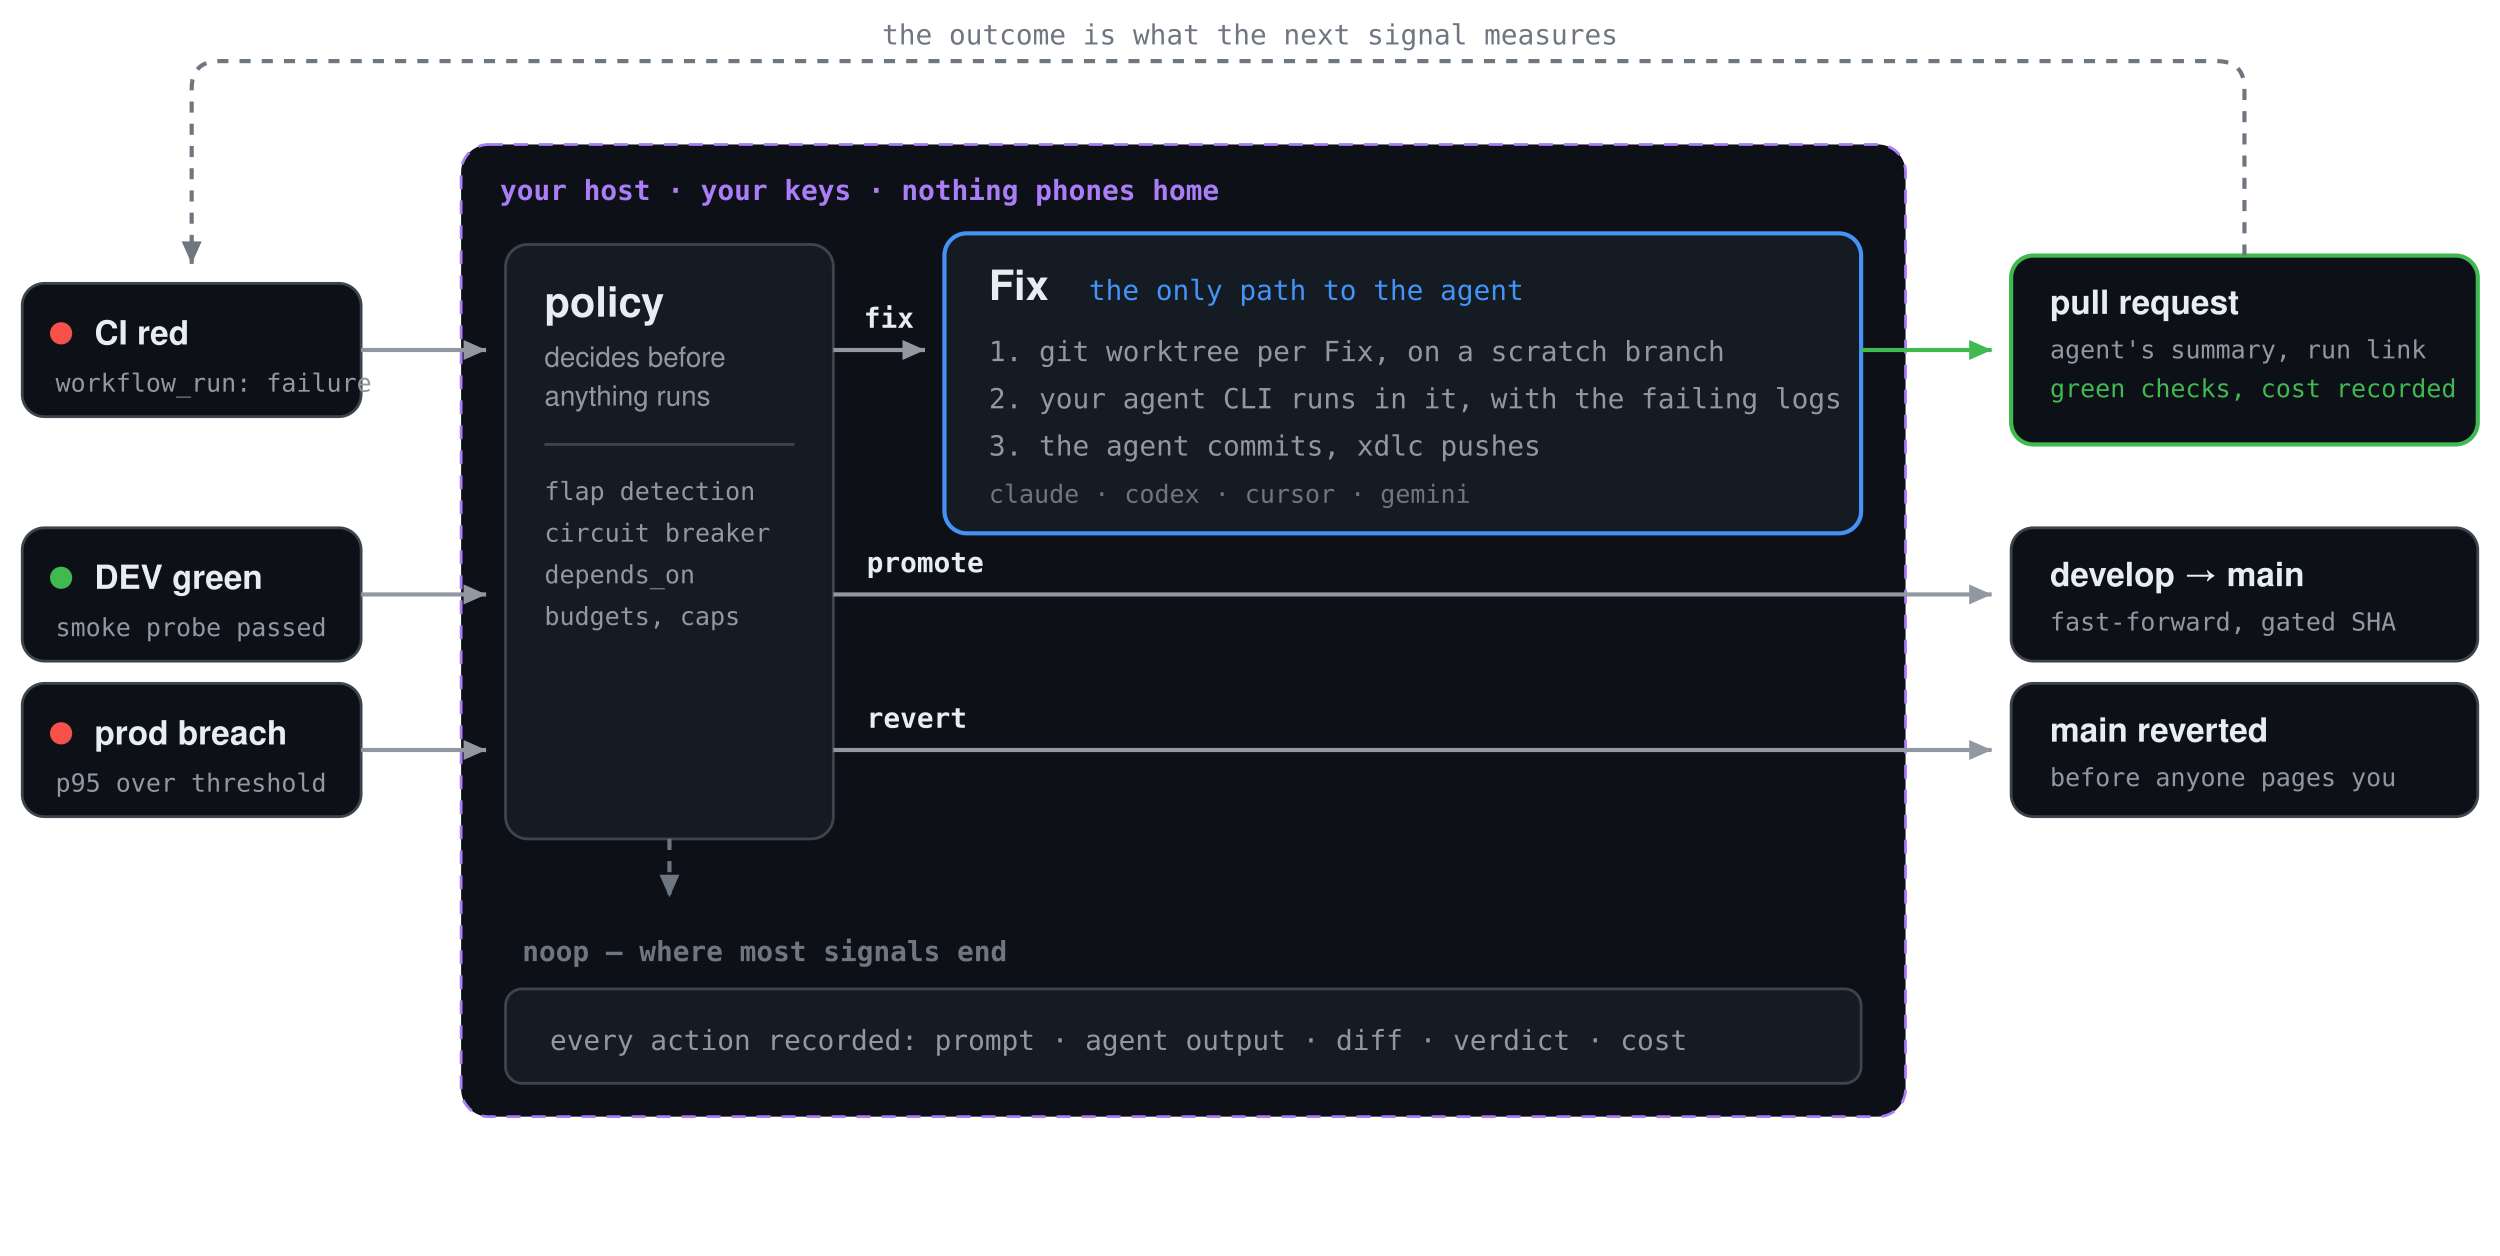
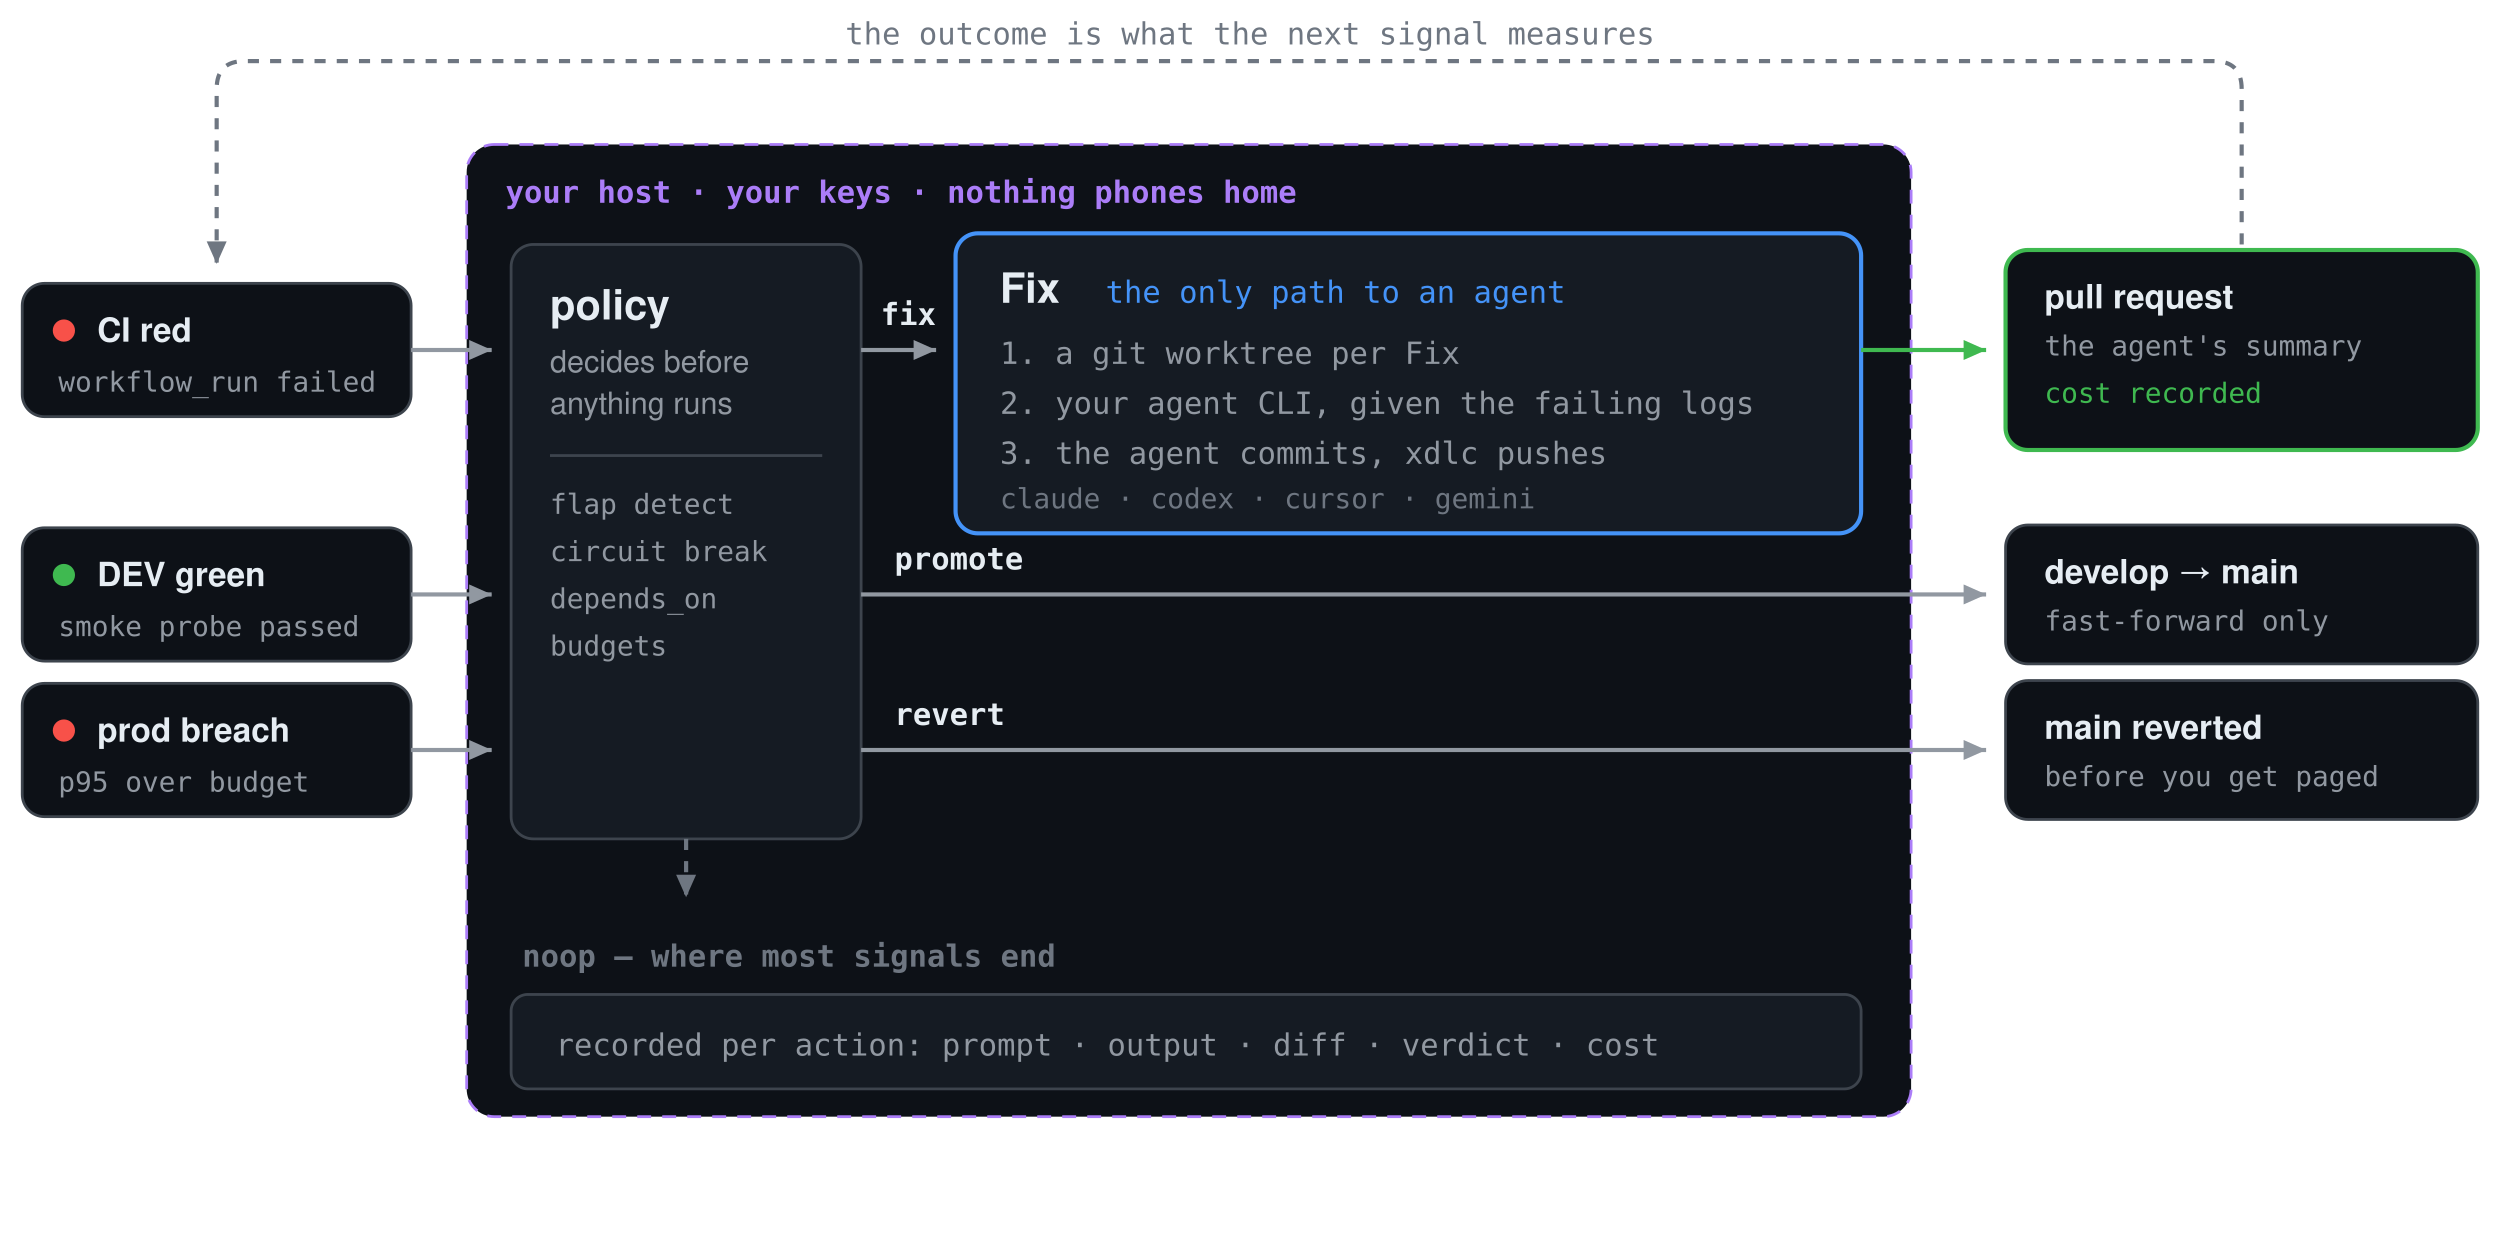
- <svg xmlns="http://www.w3.org/2000/svg" viewBox="0 0 900 452" width="900" height="452" role="img" aria-label="xdlc: signals from CI, DEV smoke and prod health enter a policy gate that decides Fix, Promote, Revert or noop; only Fix reaches the coding agent, which runs in a per-Fix git worktree on your own host">
+ <svg xmlns="http://www.w3.org/2000/svg" viewBox="0 0 900 452" width="900" height="452" role="img" aria-label="Signals from CI, DEV smoke and prod health enter a policy gate that returns Fix, Promote, Revert or noop. Only Fix reaches a coding agent, which runs in a per-Fix git worktree on your own host. Every action is recorded with its prompt, diff, verdict and cost.">
  <defs>
    <marker id="a-mid" viewBox="0 0 10 10" refX="9" refY="5" markerWidth="6" markerHeight="6" orient="auto-start-reverse">
      <path d="M0,1 L9,5 L0,9 z" fill="#9198a1" />
    </marker>
    <marker id="a-faint" viewBox="0 0 10 10" refX="9" refY="5" markerWidth="6" markerHeight="6" orient="auto-start-reverse">
      <path d="M0,1 L9,5 L0,9 z" fill="#6e7681" />
    </marker>
    <marker id="a-green" viewBox="0 0 10 10" refX="9" refY="5" markerWidth="6" markerHeight="6" orient="auto-start-reverse">
      <path d="M0,1 L9,5 L0,9 z" fill="#3fb950" />
    </marker>
-     <marker id="a-red" viewBox="0 0 10 10" refX="9" refY="5" markerWidth="6" markerHeight="6" orient="auto-start-reverse">
-       <path d="M0,1 L9,5 L0,9 z" fill="#f85149" />
-     </marker>
  </defs>
-   <rect x="166" y="52" width="520" height="350" rx="10" fill="#0d1117" stroke="#ab7df8" stroke-width="1" stroke-dasharray="5 4" />
-   <text x="180" y="72" font-family="ui-monospace,SFMono-Regular,Menlo,Consolas,monospace" font-size="10" fill="#ab7df8" font-weight="600">your host  ·  your keys  ·  nothing phones home</text>
-   <rect x="8" y="102" width="122" height="48" rx="8" fill="#0d1117" stroke="#3d444d" stroke-width="1" />
-   <circle cx="22" cy="120" r="4" fill="#f85149" />
-   <text x="34" y="124" font-family="-apple-system,BlinkMacSystemFont,Segoe UI,Helvetica,Arial,sans-serif" font-size="12" fill="#e6edf3" font-weight="600">CI red</text>
-   <text x="20" y="141" font-family="ui-monospace,SFMono-Regular,Menlo,Consolas,monospace" font-size="9" fill="#9198a1">workflow_run: failure</text>
-   <rect x="8" y="190" width="122" height="48" rx="8" fill="#0d1117" stroke="#3d444d" stroke-width="1" />
-   <circle cx="22" cy="208" r="4" fill="#3fb950" />
-   <text x="34" y="212" font-family="-apple-system,BlinkMacSystemFont,Segoe UI,Helvetica,Arial,sans-serif" font-size="12" fill="#e6edf3" font-weight="600">DEV green</text>
-   <text x="20" y="229" font-family="ui-monospace,SFMono-Regular,Menlo,Consolas,monospace" font-size="9" fill="#9198a1">smoke probe passed</text>
-   <rect x="8" y="246" width="122" height="48" rx="8" fill="#0d1117" stroke="#3d444d" stroke-width="1" />
-   <circle cx="22" cy="264" r="4" fill="#f85149" />
-   <text x="34" y="268" font-family="-apple-system,BlinkMacSystemFont,Segoe UI,Helvetica,Arial,sans-serif" font-size="12" fill="#e6edf3" font-weight="600">prod breach</text>
-   <text x="20" y="285" font-family="ui-monospace,SFMono-Regular,Menlo,Consolas,monospace" font-size="9" fill="#9198a1">p95 over threshold</text>
-   <rect x="182" y="88" width="118" height="214" rx="8" fill="#151b23" stroke="#3d444d" stroke-width="1" />
-   <text x="196" y="114" font-family="-apple-system,BlinkMacSystemFont,Segoe UI,Helvetica,Arial,sans-serif" font-size="15" fill="#e6edf3" font-weight="700">policy</text>
-   <text x="196" y="132" font-family="-apple-system,BlinkMacSystemFont,Segoe UI,Helvetica,Arial,sans-serif" font-size="10" fill="#9198a1">decides before</text>
-   <text x="196" y="146" font-family="-apple-system,BlinkMacSystemFont,Segoe UI,Helvetica,Arial,sans-serif" font-size="10" fill="#9198a1">anything runs</text>
-   <line x1="196" y1="160" x2="286" y2="160" stroke="#3d444d" stroke-width="1" />
-   <text x="196" y="180" font-family="ui-monospace,SFMono-Regular,Menlo,Consolas,monospace" font-size="9" fill="#9198a1">flap detection</text>
-   <text x="196" y="195" font-family="ui-monospace,SFMono-Regular,Menlo,Consolas,monospace" font-size="9" fill="#9198a1">circuit breaker</text>
-   <text x="196" y="210" font-family="ui-monospace,SFMono-Regular,Menlo,Consolas,monospace" font-size="9" fill="#9198a1">depends_on</text>
-   <text x="196" y="225" font-family="ui-monospace,SFMono-Regular,Menlo,Consolas,monospace" font-size="9" fill="#9198a1">budgets, caps</text>
-   <rect x="340" y="84" width="330" height="108" rx="8" fill="#151b23" stroke="#4493f8" stroke-width="1.5" />
-   <text x="356" y="108" font-family="-apple-system,BlinkMacSystemFont,Segoe UI,Helvetica,Arial,sans-serif" font-size="15" fill="#e6edf3" font-weight="700">Fix</text>
-   <text x="392" y="108" font-family="ui-monospace,SFMono-Regular,Menlo,Consolas,monospace" font-size="10" fill="#4493f8">the only path to the agent</text>
-   <text x="356" y="130" font-family="ui-monospace,SFMono-Regular,Menlo,Consolas,monospace" font-size="10" fill="#9198a1">1. git worktree per Fix, on a scratch branch</text>
-   <text x="356" y="147" font-family="ui-monospace,SFMono-Regular,Menlo,Consolas,monospace" font-size="10" fill="#9198a1">2. your agent CLI runs in it, with the failing logs</text>
-   <text x="356" y="164" font-family="ui-monospace,SFMono-Regular,Menlo,Consolas,monospace" font-size="10" fill="#9198a1">3. the agent commits, xdlc pushes</text>
-   <text x="356" y="181" font-family="ui-monospace,SFMono-Regular,Menlo,Consolas,monospace" font-size="9" fill="#6e7681">claude · codex · cursor · gemini</text>
-   <line x1="130" y1="126" x2="175" y2="126" stroke="#9198a1" stroke-width="1.5" marker-end="url(#a-mid)" />
-   <line x1="130" y1="214" x2="175" y2="214" stroke="#9198a1" stroke-width="1.5" marker-end="url(#a-mid)" />
-   <line x1="130" y1="270" x2="175" y2="270" stroke="#9198a1" stroke-width="1.5" marker-end="url(#a-mid)" />
-   <line x1="300" y1="126" x2="333" y2="126" stroke="#9198a1" stroke-width="1.5" marker-end="url(#a-mid)" />
-   <text x="320" y="118" font-family="ui-monospace,SFMono-Regular,Menlo,Consolas,monospace" font-size="10" fill="#e6edf3" font-weight="700" text-anchor="middle">fix</text>
-   <line x1="300" y1="214" x2="717" y2="214" stroke="#9198a1" stroke-width="1.5" marker-end="url(#a-mid)" />
-   <text x="312" y="206" font-family="ui-monospace,SFMono-Regular,Menlo,Consolas,monospace" font-size="10" fill="#e6edf3" font-weight="700">promote</text>
-   <line x1="300" y1="270" x2="717" y2="270" stroke="#9198a1" stroke-width="1.5" marker-end="url(#a-mid)" />
-   <text x="312" y="262" font-family="ui-monospace,SFMono-Regular,Menlo,Consolas,monospace" font-size="10" fill="#e6edf3" font-weight="700">revert</text>
-   <line x1="241" y1="302" x2="241" y2="323" stroke="#6e7681" stroke-width="1.5" stroke-dasharray="4 4" marker-end="url(#a-faint)" />
-   <text x="188" y="346" font-family="ui-monospace,SFMono-Regular,Menlo,Consolas,monospace" font-size="10" fill="#6e7681" font-weight="700">noop — where most signals end</text>
-   <line x1="670" y1="126" x2="717" y2="126" stroke="#3fb950" stroke-width="1.5" marker-end="url(#a-green)" />
-   <rect x="724" y="92" width="168" height="68" rx="8" fill="#0d1117" stroke="#3fb950" stroke-width="1.5" />
-   <text x="738" y="113" font-family="-apple-system,BlinkMacSystemFont,Segoe UI,Helvetica,Arial,sans-serif" font-size="12" fill="#e6edf3" font-weight="600">pull request</text>
-   <text x="738" y="129" font-family="ui-monospace,SFMono-Regular,Menlo,Consolas,monospace" font-size="9" fill="#9198a1">agent's summary, run link</text>
-   <text x="738" y="143" font-family="ui-monospace,SFMono-Regular,Menlo,Consolas,monospace" font-size="9" fill="#3fb950">green checks, cost recorded</text>
-   <rect x="724" y="190" width="168" height="48" rx="8" fill="#0d1117" stroke="#3d444d" stroke-width="1" />
-   <text x="738" y="211" font-family="-apple-system,BlinkMacSystemFont,Segoe UI,Helvetica,Arial,sans-serif" font-size="12" fill="#e6edf3" font-weight="600">develop → main</text>
-   <text x="738" y="227" font-family="ui-monospace,SFMono-Regular,Menlo,Consolas,monospace" font-size="9" fill="#9198a1">fast-forward, gated SHA</text>
-   <rect x="724" y="246" width="168" height="48" rx="8" fill="#0d1117" stroke="#3d444d" stroke-width="1" />
-   <text x="738" y="267" font-family="-apple-system,BlinkMacSystemFont,Segoe UI,Helvetica,Arial,sans-serif" font-size="12" fill="#e6edf3" font-weight="600">main reverted</text>
-   <text x="738" y="283" font-family="ui-monospace,SFMono-Regular,Menlo,Consolas,monospace" font-size="9" fill="#9198a1">before anyone pages you</text>
-   <rect x="182" y="356" width="488" height="34" rx="6" fill="#151b23" stroke="#3d444d" stroke-width="1" />
-   <text x="198" y="378" font-family="ui-monospace,SFMono-Regular,Menlo,Consolas,monospace" font-size="10" fill="#9198a1">every action recorded: prompt · agent output · diff · verdict · cost</text>
-   <path d="M808,92 V32 Q808,22 798,22 H79 Q69,22 69,32 V95" fill="none" stroke="#6e7681" stroke-width="1.5" stroke-dasharray="4 4" marker-end="url(#a-faint)" />
-   <text x="450" y="16" font-family="ui-monospace,SFMono-Regular,Menlo,Consolas,monospace" font-size="10" fill="#6e7681" text-anchor="middle">the outcome is what the next signal measures</text>
+   <rect x="168" y="52" width="520" height="350" rx="10" fill="#0d1117" stroke="#ab7df8" stroke-width="1" stroke-dasharray="5 4" />
+   <text x="182" y="73" font-family="ui-monospace,SFMono-Regular,Menlo,Consolas,monospace" font-size="11" fill="#ab7df8" font-weight="600">your host · your keys · nothing phones home</text>
+   <rect x="8" y="102" width="140" height="48" rx="8" fill="#0d1117" stroke="#3d444d" stroke-width="1" />
+   <circle cx="23" cy="119" r="4" fill="#f85149" />
+   <text x="35" y="123" font-family="-apple-system,BlinkMacSystemFont,Segoe UI,Helvetica,Arial,sans-serif" font-size="12" fill="#e6edf3" font-weight="600">CI red</text>
+   <text x="21" y="141" font-family="ui-monospace,SFMono-Regular,Menlo,Consolas,monospace" font-size="10" fill="#9198a1">workflow_run failed</text>
+   <rect x="8" y="190" width="140" height="48" rx="8" fill="#0d1117" stroke="#3d444d" stroke-width="1" />
+   <circle cx="23" cy="207" r="4" fill="#3fb950" />
+   <text x="35" y="211" font-family="-apple-system,BlinkMacSystemFont,Segoe UI,Helvetica,Arial,sans-serif" font-size="12" fill="#e6edf3" font-weight="600">DEV green</text>
+   <text x="21" y="229" font-family="ui-monospace,SFMono-Regular,Menlo,Consolas,monospace" font-size="10" fill="#9198a1">smoke probe passed</text>
+   <rect x="8" y="246" width="140" height="48" rx="8" fill="#0d1117" stroke="#3d444d" stroke-width="1" />
+   <circle cx="23" cy="263" r="4" fill="#f85149" />
+   <text x="35" y="267" font-family="-apple-system,BlinkMacSystemFont,Segoe UI,Helvetica,Arial,sans-serif" font-size="12" fill="#e6edf3" font-weight="600">prod breach</text>
+   <text x="21" y="285" font-family="ui-monospace,SFMono-Regular,Menlo,Consolas,monospace" font-size="10" fill="#9198a1">p95 over budget</text>
+   <rect x="184" y="88" width="126" height="214" rx="8" fill="#151b23" stroke="#3d444d" stroke-width="1" />
+   <text x="198" y="115" font-family="-apple-system,BlinkMacSystemFont,Segoe UI,Helvetica,Arial,sans-serif" font-size="15" fill="#e6edf3" font-weight="700">policy</text>
+   <text x="198" y="134" font-family="-apple-system,BlinkMacSystemFont,Segoe UI,Helvetica,Arial,sans-serif" font-size="11" fill="#9198a1">decides before</text>
+   <text x="198" y="149" font-family="-apple-system,BlinkMacSystemFont,Segoe UI,Helvetica,Arial,sans-serif" font-size="11" fill="#9198a1">anything runs</text>
+   <line x1="198" y1="164" x2="296" y2="164" stroke="#3d444d" stroke-width="1" />
+   <text x="198" y="185" font-family="ui-monospace,SFMono-Regular,Menlo,Consolas,monospace" font-size="10" fill="#9198a1">flap detect</text>
+   <text x="198" y="202" font-family="ui-monospace,SFMono-Regular,Menlo,Consolas,monospace" font-size="10" fill="#9198a1">circuit break</text>
+   <text x="198" y="219" font-family="ui-monospace,SFMono-Regular,Menlo,Consolas,monospace" font-size="10" fill="#9198a1">depends_on</text>
+   <text x="198" y="236" font-family="ui-monospace,SFMono-Regular,Menlo,Consolas,monospace" font-size="10" fill="#9198a1">budgets</text>
+   <rect x="344" y="84" width="326" height="108" rx="8" fill="#151b23" stroke="#4493f8" stroke-width="1.5" />
+   <text x="360" y="109" font-family="-apple-system,BlinkMacSystemFont,Segoe UI,Helvetica,Arial,sans-serif" font-size="15" fill="#e6edf3" font-weight="700">Fix</text>
+   <text x="398" y="109" font-family="ui-monospace,SFMono-Regular,Menlo,Consolas,monospace" font-size="11" fill="#4493f8">the only path to an agent</text>
+   <text x="360" y="131" font-family="ui-monospace,SFMono-Regular,Menlo,Consolas,monospace" font-size="11" fill="#9198a1">1. a git worktree per Fix</text>
+   <text x="360" y="149" font-family="ui-monospace,SFMono-Regular,Menlo,Consolas,monospace" font-size="11" fill="#9198a1">2. your agent CLI, given the failing logs</text>
+   <text x="360" y="167" font-family="ui-monospace,SFMono-Regular,Menlo,Consolas,monospace" font-size="11" fill="#9198a1">3. the agent commits, xdlc pushes</text>
+   <text x="360" y="183" font-family="ui-monospace,SFMono-Regular,Menlo,Consolas,monospace" font-size="10" fill="#6e7681">claude · codex · cursor · gemini</text>
+   <line x1="148" y1="126" x2="177" y2="126" stroke="#9198a1" stroke-width="1.5" marker-end="url(#a-mid)" />
+   <line x1="148" y1="214" x2="177" y2="214" stroke="#9198a1" stroke-width="1.5" marker-end="url(#a-mid)" />
+   <line x1="148" y1="270" x2="177" y2="270" stroke="#9198a1" stroke-width="1.5" marker-end="url(#a-mid)" />
+   <line x1="310" y1="126" x2="337" y2="126" stroke="#9198a1" stroke-width="1.5" marker-end="url(#a-mid)" />
+   <text x="327" y="117" font-family="ui-monospace,SFMono-Regular,Menlo,Consolas,monospace" font-size="11" fill="#e6edf3" font-weight="700" text-anchor="middle">fix</text>
+   <line x1="310" y1="214" x2="715" y2="214" stroke="#9198a1" stroke-width="1.5" marker-end="url(#a-mid)" />
+   <text x="322" y="205" font-family="ui-monospace,SFMono-Regular,Menlo,Consolas,monospace" font-size="11" fill="#e6edf3" font-weight="700">promote</text>
+   <line x1="310" y1="270" x2="715" y2="270" stroke="#9198a1" stroke-width="1.5" marker-end="url(#a-mid)" />
+   <text x="322" y="261" font-family="ui-monospace,SFMono-Regular,Menlo,Consolas,monospace" font-size="11" fill="#e6edf3" font-weight="700">revert</text>
+   <line x1="247" y1="302" x2="247" y2="323" stroke="#6e7681" stroke-width="1.5" stroke-dasharray="4 4" marker-end="url(#a-faint)" />
+   <text x="188" y="348" font-family="ui-monospace,SFMono-Regular,Menlo,Consolas,monospace" font-size="11" fill="#6e7681" font-weight="700">noop — where most signals end</text>
+   <line x1="670" y1="126" x2="715" y2="126" stroke="#3fb950" stroke-width="1.5" marker-end="url(#a-green)" />
+   <rect x="722" y="90" width="170" height="72" rx="8" fill="#0d1117" stroke="#3fb950" stroke-width="1.5" />
+   <text x="736" y="111" font-family="-apple-system,BlinkMacSystemFont,Segoe UI,Helvetica,Arial,sans-serif" font-size="12" fill="#e6edf3" font-weight="600">pull request</text>
+   <text x="736" y="128" font-family="ui-monospace,SFMono-Regular,Menlo,Consolas,monospace" font-size="10" fill="#9198a1">the agent's summary</text>
+   <text x="736" y="145" font-family="ui-monospace,SFMono-Regular,Menlo,Consolas,monospace" font-size="10" fill="#3fb950">cost recorded</text>
+   <rect x="722" y="189" width="170" height="50" rx="8" fill="#0d1117" stroke="#3d444d" stroke-width="1" />
+   <text x="736" y="210" font-family="-apple-system,BlinkMacSystemFont,Segoe UI,Helvetica,Arial,sans-serif" font-size="12" fill="#e6edf3" font-weight="600">develop → main</text>
+   <text x="736" y="227" font-family="ui-monospace,SFMono-Regular,Menlo,Consolas,monospace" font-size="10" fill="#9198a1">fast-forward only</text>
+   <rect x="722" y="245" width="170" height="50" rx="8" fill="#0d1117" stroke="#3d444d" stroke-width="1" />
+   <text x="736" y="266" font-family="-apple-system,BlinkMacSystemFont,Segoe UI,Helvetica,Arial,sans-serif" font-size="12" fill="#e6edf3" font-weight="600">main reverted</text>
+   <text x="736" y="283" font-family="ui-monospace,SFMono-Regular,Menlo,Consolas,monospace" font-size="10" fill="#9198a1">before you get paged</text>
+   <rect x="184" y="358" width="486" height="34" rx="6" fill="#151b23" stroke="#3d444d" stroke-width="1" />
+   <text x="200" y="380" font-family="ui-monospace,SFMono-Regular,Menlo,Consolas,monospace" font-size="11" fill="#9198a1">recorded per action: prompt · output · diff · verdict · cost</text>
+   <path d="M807,88 V32 Q807,22 797,22 H88 Q78,22 78,32 V95" fill="none" stroke="#6e7681" stroke-width="1.5" stroke-dasharray="4 4" marker-end="url(#a-faint)" />
+   <text x="450" y="16" font-family="ui-monospace,SFMono-Regular,Menlo,Consolas,monospace" font-size="11" fill="#6e7681" text-anchor="middle">the outcome is what the next signal measures</text>
</svg>
